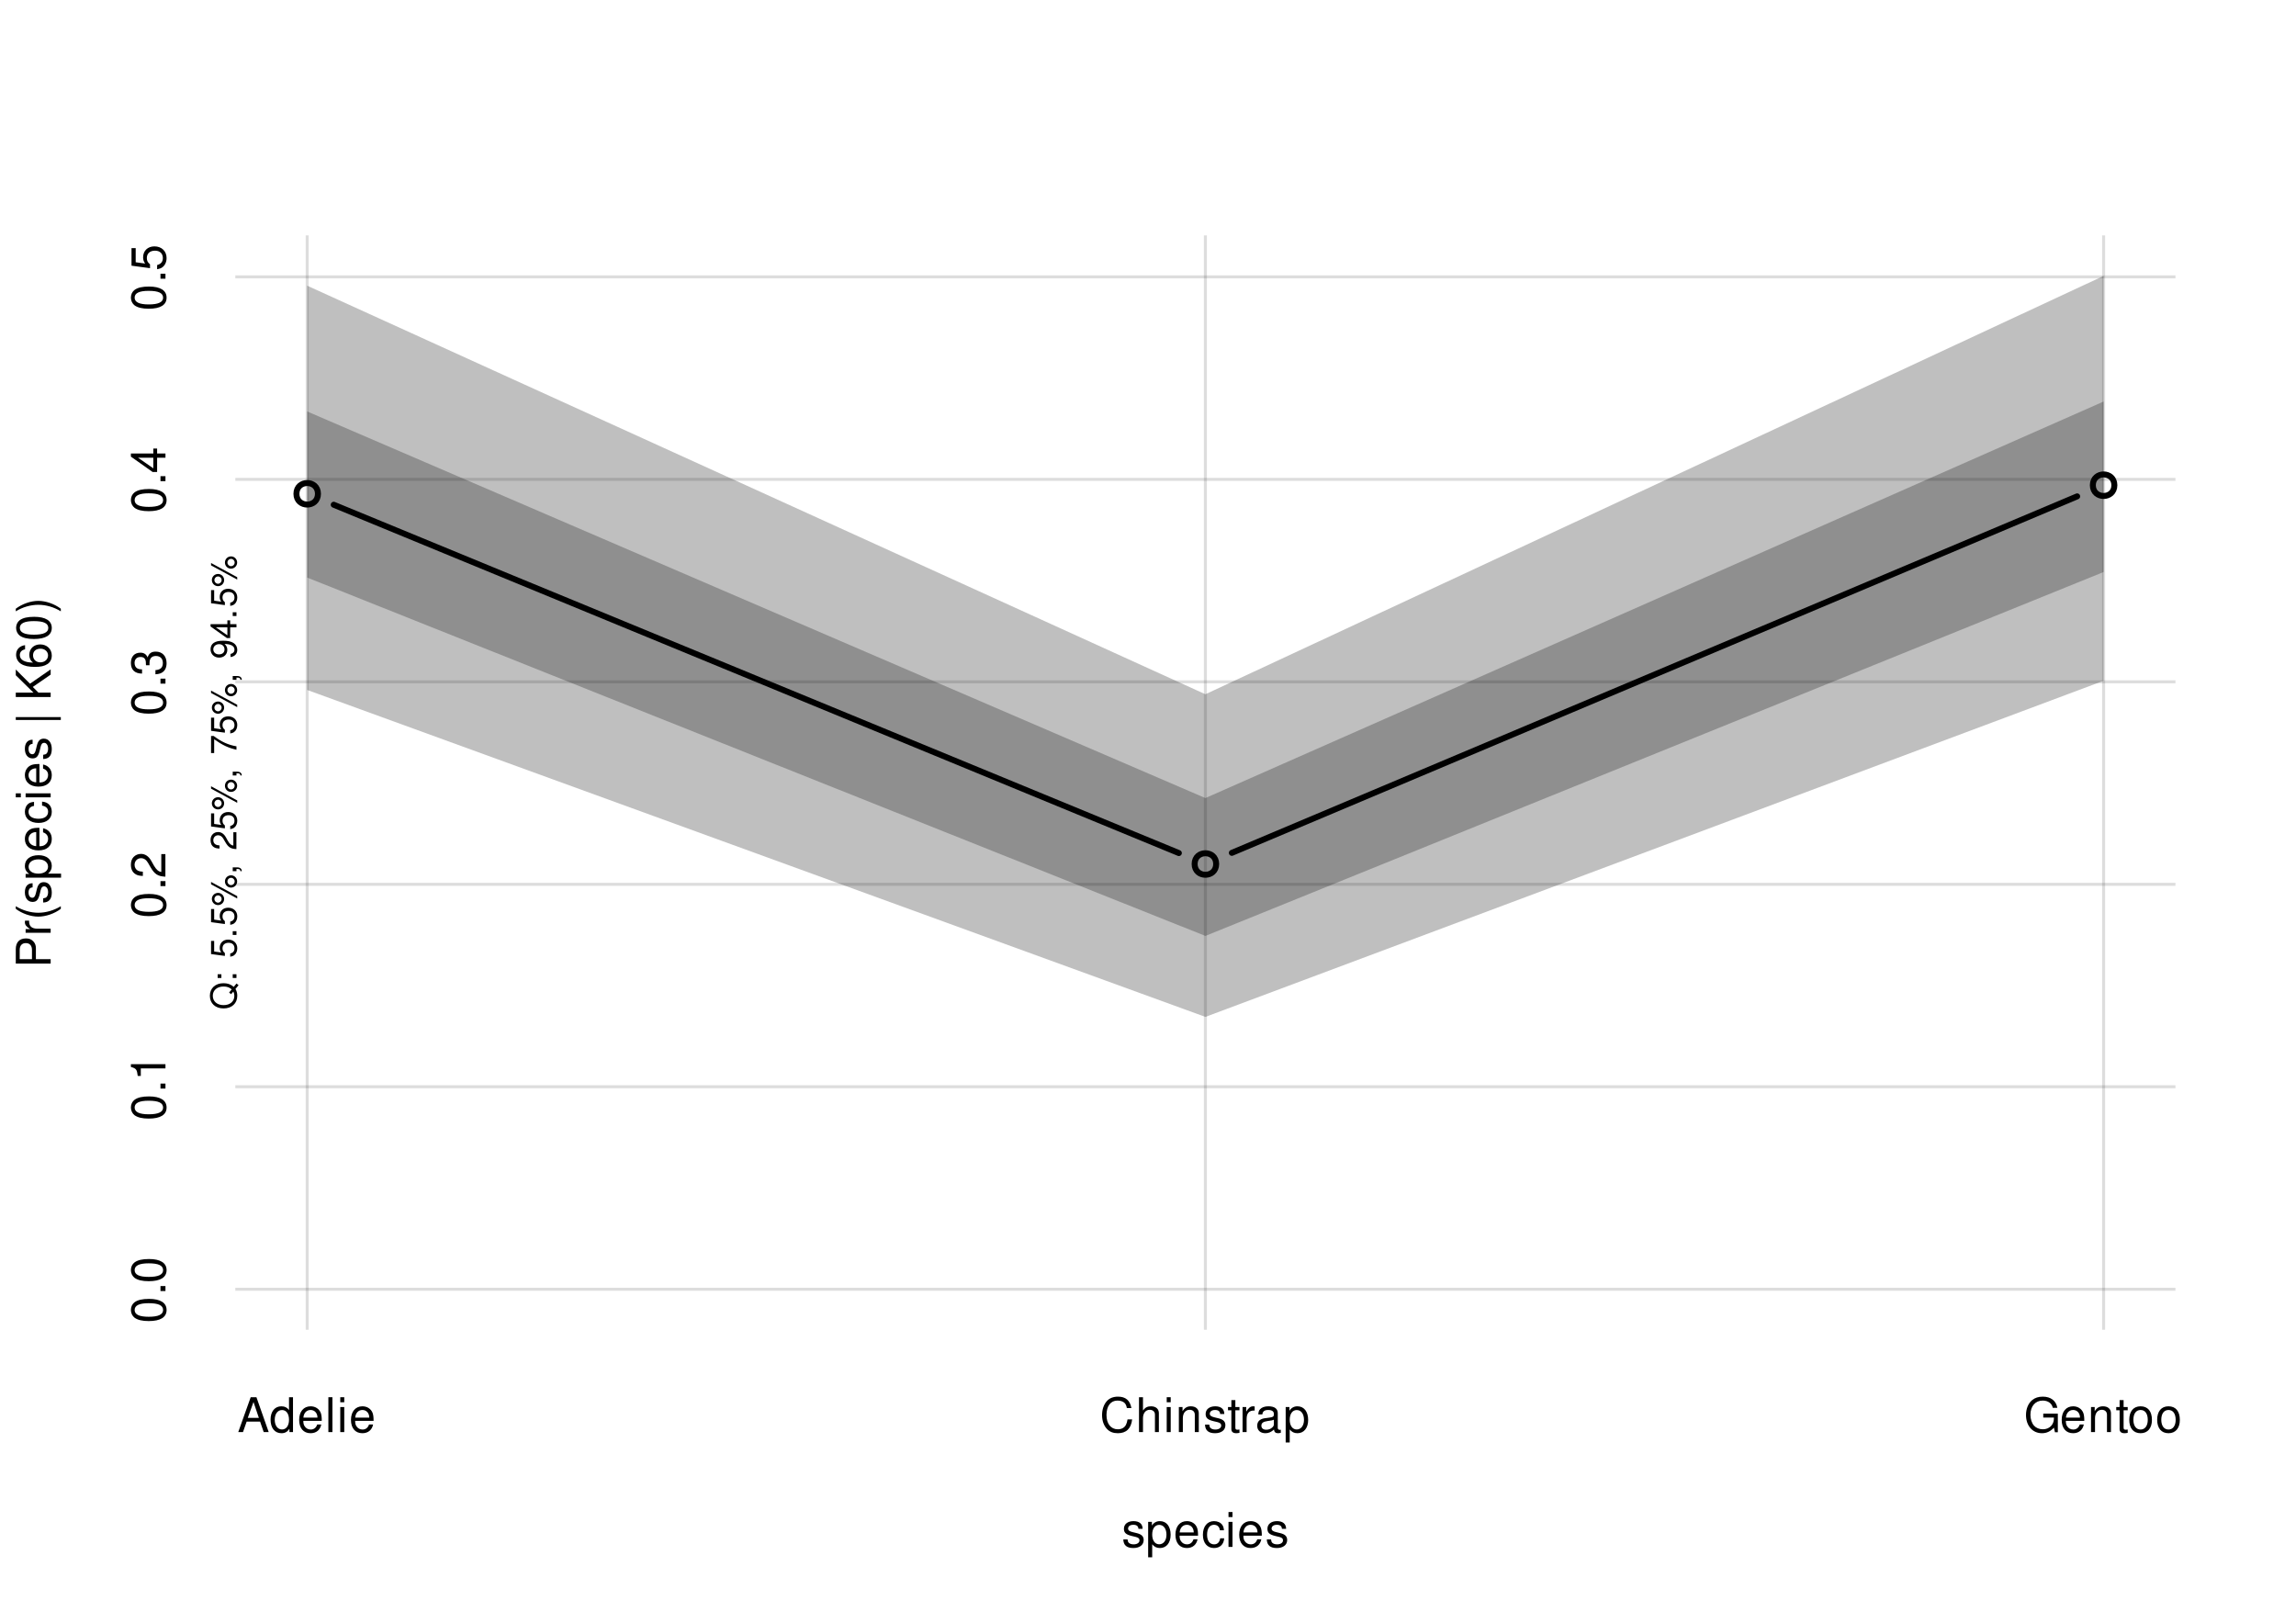
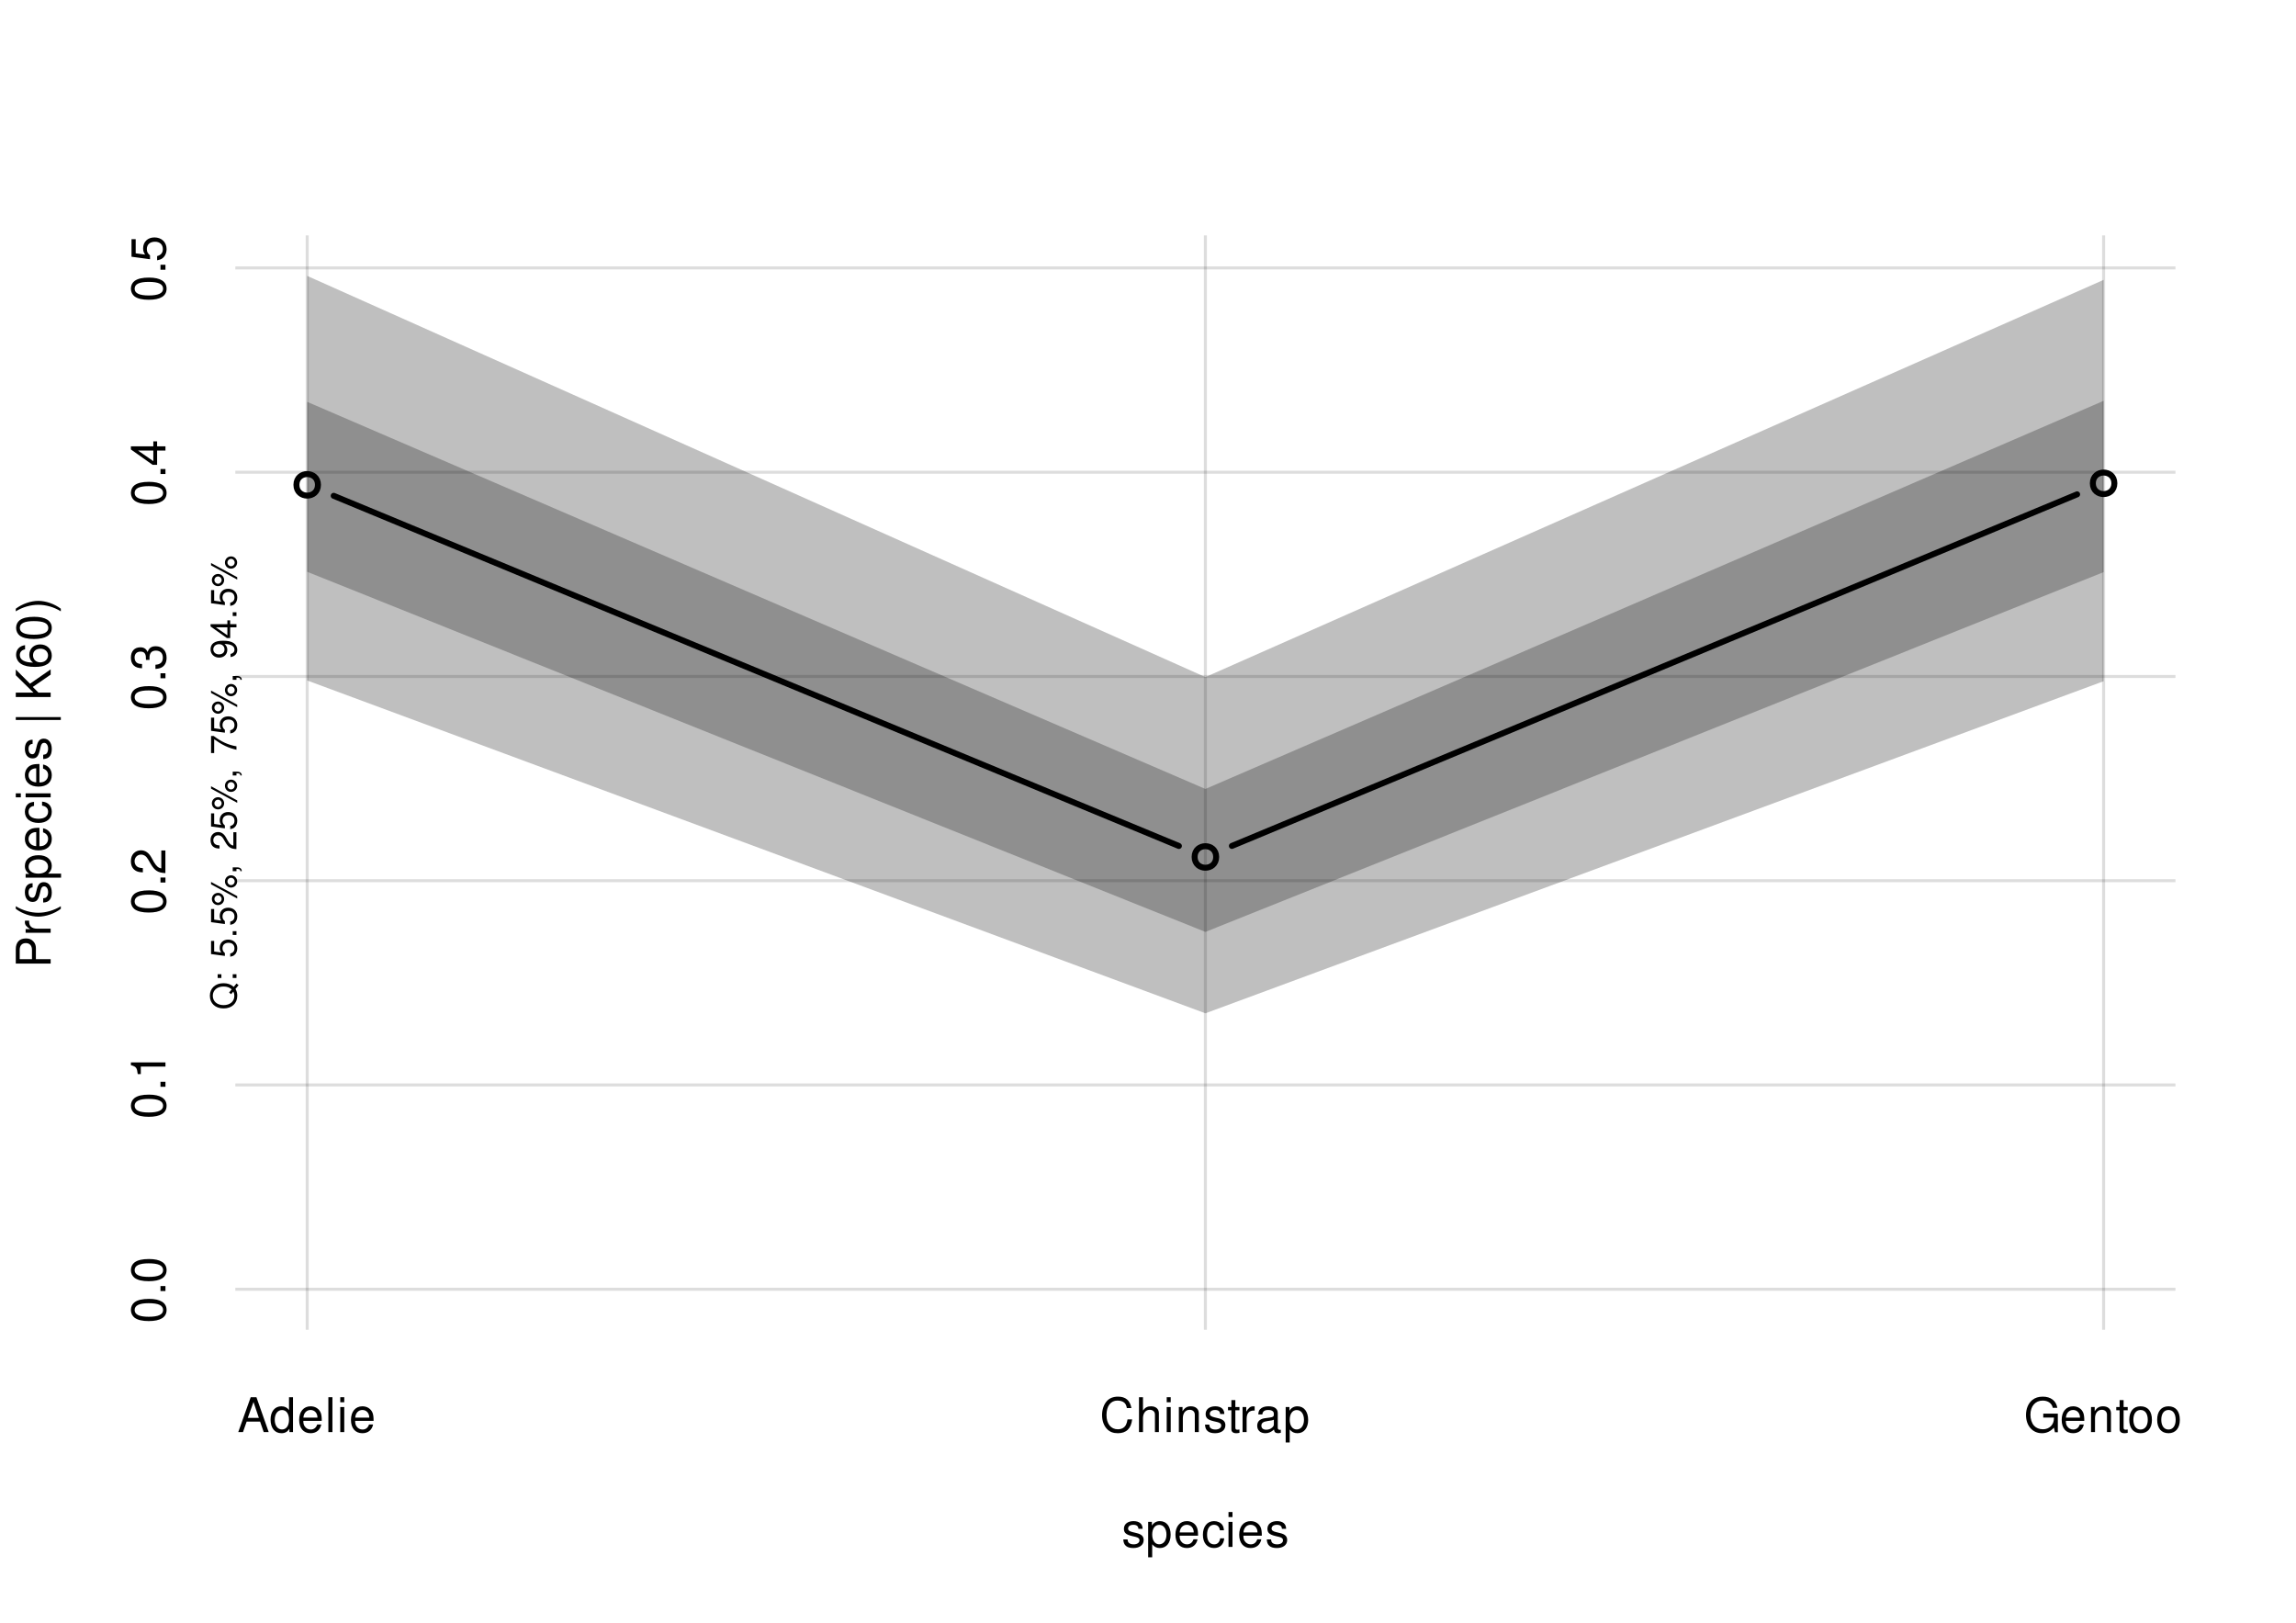
<svg xmlns="http://www.w3.org/2000/svg" xmlns:xlink="http://www.w3.org/1999/xlink" width="576pt" height="407pt" viewBox="0 0 576 407">
  <defs>
    <g>
      <g id="glyph-0-0">
        <path d="M 5.25 -4.531 C 5.25 -5.766 4.422 -6.469 2.969 -6.469 C 1.516 -6.469 0.562 -5.719 0.562 -4.547 C 0.562 -3.562 1.062 -3.094 2.562 -2.734 L 3.484 -2.516 C 4.188 -2.344 4.469 -2.094 4.469 -1.641 C 4.469 -1.047 3.875 -0.641 3 -0.641 C 2.453 -0.641 2 -0.797 1.75 -1.062 C 1.594 -1.25 1.531 -1.422 1.469 -1.875 L 0.406 -1.875 C 0.453 -0.422 1.266 0.281 2.922 0.281 C 4.5 0.281 5.516 -0.5 5.516 -1.719 C 5.516 -2.656 4.984 -3.172 3.734 -3.469 L 2.766 -3.703 C 1.953 -3.891 1.609 -4.156 1.609 -4.594 C 1.609 -5.188 2.125 -5.547 2.938 -5.547 C 3.75 -5.547 4.172 -5.203 4.203 -4.531 Z M 5.25 -4.531 " />
      </g>
      <g id="glyph-0-1">
        <path d="M 0.641 2.609 L 1.656 2.609 L 1.656 -0.656 C 2.188 -0.016 2.766 0.281 3.594 0.281 C 5.219 0.281 6.281 -1.031 6.281 -3.031 C 6.281 -5.141 5.25 -6.469 3.578 -6.469 C 2.719 -6.469 2.047 -6.078 1.578 -5.344 L 1.578 -6.281 L 0.641 -6.281 Z M 3.406 -5.531 C 4.516 -5.531 5.234 -4.562 5.234 -3.062 C 5.234 -1.625 4.5 -0.656 3.406 -0.656 C 2.344 -0.656 1.656 -1.625 1.656 -3.094 C 1.656 -4.578 2.344 -5.531 3.406 -5.531 Z M 3.406 -5.531 " />
      </g>
      <g id="glyph-0-2">
        <path d="M 6.156 -2.812 C 6.156 -3.766 6.078 -4.344 5.906 -4.812 C 5.5 -5.844 4.531 -6.469 3.359 -6.469 C 1.609 -6.469 0.484 -5.141 0.484 -3.062 C 0.484 -0.984 1.562 0.281 3.344 0.281 C 4.781 0.281 5.766 -0.547 6.031 -1.906 L 5.016 -1.906 C 4.734 -1.078 4.172 -0.641 3.375 -0.641 C 2.734 -0.641 2.203 -0.938 1.859 -1.469 C 1.625 -1.828 1.531 -2.188 1.531 -2.812 Z M 1.547 -3.625 C 1.625 -4.781 2.344 -5.547 3.344 -5.547 C 4.375 -5.547 5.078 -4.75 5.078 -3.625 Z M 1.547 -3.625 " />
      </g>
      <g id="glyph-0-3">
        <path d="M 5.656 -4.172 C 5.609 -4.781 5.469 -5.188 5.234 -5.531 C 4.797 -6.125 4.047 -6.469 3.172 -6.469 C 1.469 -6.469 0.375 -5.125 0.375 -3.031 C 0.375 -1.016 1.453 0.281 3.156 0.281 C 4.656 0.281 5.609 -0.625 5.719 -2.156 L 4.719 -2.156 C 4.547 -1.156 4.031 -0.641 3.188 -0.641 C 2.078 -0.641 1.422 -1.547 1.422 -3.031 C 1.422 -4.609 2.062 -5.547 3.156 -5.547 C 4 -5.547 4.531 -5.047 4.641 -4.172 Z M 5.656 -4.172 " />
      </g>
      <g id="glyph-0-4">
        <path d="M 1.797 -6.281 L 0.797 -6.281 L 0.797 0 L 1.797 0 Z M 1.797 -8.75 L 0.797 -8.75 L 0.797 -7.484 L 1.797 -7.484 Z M 1.797 -8.75 " />
      </g>
      <g id="glyph-0-5">
        <path d="M 5.688 -2.625 L 6.594 0 L 7.844 0 L 4.766 -8.75 L 3.328 -8.75 L 0.203 0 L 1.391 0 L 2.312 -2.625 Z M 5.375 -3.562 L 2.594 -3.562 L 4.031 -7.547 Z M 5.375 -3.562 " />
      </g>
      <g id="glyph-0-6">
        <path d="M 5.938 -8.75 L 4.938 -8.75 L 4.938 -5.5 C 4.531 -6.125 3.859 -6.469 3.016 -6.469 C 1.375 -6.469 0.312 -5.156 0.312 -3.156 C 0.312 -1.031 1.344 0.281 3.047 0.281 C 3.906 0.281 4.516 -0.047 5.047 -0.828 L 5.047 0 L 5.938 0 Z M 3.188 -5.531 C 4.266 -5.531 4.938 -4.578 4.938 -3.078 C 4.938 -1.625 4.25 -0.656 3.188 -0.656 C 2.094 -0.656 1.359 -1.625 1.359 -3.094 C 1.359 -4.562 2.094 -5.531 3.188 -5.531 Z M 3.188 -5.531 " />
      </g>
      <g id="glyph-0-7">
        <path d="M 1.828 -8.75 L 0.812 -8.75 L 0.812 0 L 1.828 0 Z M 1.828 -8.75 " />
      </g>
      <g id="glyph-0-8">
        <path d="M 7.938 -6.031 C 7.594 -7.953 6.484 -8.891 4.578 -8.891 C 3.391 -8.891 2.453 -8.516 1.797 -7.797 C 1.016 -6.938 0.578 -5.688 0.578 -4.266 C 0.578 -2.828 1.016 -1.594 1.844 -0.75 C 2.516 -0.047 3.391 0.281 4.531 0.281 C 6.656 0.281 7.859 -0.875 8.125 -3.188 L 6.969 -3.188 C 6.875 -2.594 6.75 -2.188 6.578 -1.844 C 6.219 -1.109 5.469 -0.703 4.531 -0.703 C 2.797 -0.703 1.688 -2.094 1.688 -4.281 C 1.688 -6.531 2.734 -7.906 4.438 -7.906 C 5.141 -7.906 5.812 -7.703 6.172 -7.359 C 6.484 -7.062 6.672 -6.703 6.797 -6.031 Z M 7.938 -6.031 " />
      </g>
      <g id="glyph-0-9">
        <path d="M 0.844 -8.75 L 0.844 0 L 1.844 0 L 1.844 -3.469 C 1.844 -4.75 2.516 -5.594 3.547 -5.594 C 3.875 -5.594 4.188 -5.5 4.422 -5.312 C 4.719 -5.094 4.844 -4.797 4.844 -4.359 L 4.844 0 L 5.828 0 L 5.828 -4.75 C 5.828 -5.812 5.078 -6.469 3.859 -6.469 C 2.969 -6.469 2.422 -6.188 1.844 -5.422 L 1.844 -8.75 Z M 0.844 -8.75 " />
      </g>
      <g id="glyph-0-10">
        <path d="M 0.844 -6.281 L 0.844 0 L 1.844 0 L 1.844 -3.469 C 1.844 -4.75 2.516 -5.594 3.547 -5.594 C 4.344 -5.594 4.844 -5.109 4.844 -4.359 L 4.844 0 L 5.844 0 L 5.844 -4.75 C 5.844 -5.797 5.062 -6.469 3.859 -6.469 C 2.922 -6.469 2.312 -6.109 1.766 -5.234 L 1.766 -6.281 Z M 0.844 -6.281 " />
      </g>
      <g id="glyph-0-11">
        <path d="M 3.047 -6.281 L 2.016 -6.281 L 2.016 -8.016 L 1.016 -8.016 L 1.016 -6.281 L 0.172 -6.281 L 0.172 -5.469 L 1.016 -5.469 L 1.016 -0.719 C 1.016 -0.078 1.453 0.281 2.234 0.281 C 2.5 0.281 2.719 0.25 3.047 0.188 L 3.047 -0.641 C 2.906 -0.609 2.766 -0.594 2.562 -0.594 C 2.141 -0.594 2.016 -0.719 2.016 -1.156 L 2.016 -5.469 L 3.047 -5.469 Z M 3.047 -6.281 " />
      </g>
      <g id="glyph-0-12">
        <path d="M 0.828 -6.281 L 0.828 0 L 1.844 0 L 1.844 -3.266 C 1.844 -4.781 2.469 -5.453 3.859 -5.406 L 3.859 -6.438 C 3.688 -6.453 3.594 -6.469 3.469 -6.469 C 2.812 -6.469 2.328 -6.078 1.75 -5.141 L 1.75 -6.281 Z M 0.828 -6.281 " />
      </g>
      <g id="glyph-0-13">
        <path d="M 6.422 -0.594 C 6.312 -0.562 6.266 -0.562 6.203 -0.562 C 5.859 -0.562 5.656 -0.75 5.656 -1.062 L 5.656 -4.75 C 5.656 -5.875 4.844 -6.469 3.297 -6.469 C 2.375 -6.469 1.641 -6.203 1.219 -5.734 C 0.922 -5.406 0.797 -5.047 0.781 -4.422 L 1.781 -4.422 C 1.875 -5.203 2.328 -5.547 3.266 -5.547 C 4.172 -5.547 4.672 -5.203 4.672 -4.609 L 4.672 -4.344 C 4.656 -3.906 4.438 -3.75 3.625 -3.641 C 2.203 -3.469 1.984 -3.422 1.609 -3.266 C 0.875 -2.953 0.5 -2.406 0.5 -1.578 C 0.5 -0.438 1.297 0.281 2.562 0.281 C 3.359 0.281 4 0 4.703 -0.641 C 4.781 0 5.094 0.281 5.734 0.281 C 5.953 0.281 6.078 0.25 6.422 0.172 Z M 4.672 -1.984 C 4.672 -1.641 4.578 -1.438 4.266 -1.156 C 3.859 -0.797 3.375 -0.594 2.781 -0.594 C 2 -0.594 1.547 -0.969 1.547 -1.609 C 1.547 -2.266 1.984 -2.609 3.062 -2.766 C 4.125 -2.906 4.328 -2.953 4.672 -3.109 Z M 4.672 -1.984 " />
      </g>
      <g id="glyph-0-14">
        <path d="M 8.516 -4.625 L 4.859 -4.625 L 4.859 -3.641 L 7.531 -3.641 L 7.531 -3.391 C 7.531 -1.844 6.375 -0.703 4.781 -0.703 C 3.891 -0.703 3.078 -1.031 2.562 -1.594 C 1.984 -2.219 1.641 -3.266 1.641 -4.344 C 1.641 -6.484 2.875 -7.906 4.719 -7.906 C 6.047 -7.906 7.016 -7.219 7.25 -6.094 L 8.391 -6.094 C 8.078 -7.875 6.734 -8.891 4.734 -8.891 C 3.656 -8.891 2.797 -8.609 2.109 -8.047 C 1.094 -7.219 0.531 -5.859 0.531 -4.281 C 0.531 -1.594 2.172 0.281 4.531 0.281 C 5.719 0.281 6.656 -0.172 7.531 -1.109 L 7.797 0.047 L 8.516 0.047 Z M 8.516 -4.625 " />
      </g>
      <g id="glyph-0-15">
        <path d="M 3.266 -6.469 C 1.484 -6.469 0.438 -5.203 0.438 -3.094 C 0.438 -0.969 1.484 0.281 3.281 0.281 C 5.047 0.281 6.125 -0.984 6.125 -3.047 C 6.125 -5.234 5.094 -6.469 3.266 -6.469 Z M 3.281 -5.547 C 4.406 -5.547 5.078 -4.625 5.078 -3.062 C 5.078 -1.578 4.375 -0.641 3.281 -0.641 C 2.156 -0.641 1.469 -1.578 1.469 -3.094 C 1.469 -4.625 2.156 -5.547 3.281 -5.547 Z M 3.281 -5.547 " />
      </g>
      <g id="glyph-1-0">
        <path d="M -3.703 -2.203 L -3.703 -4.953 C -3.703 -5.641 -3.906 -6.188 -4.328 -6.641 C -4.812 -7.172 -5.375 -7.406 -6.188 -7.406 C -7.828 -7.406 -8.75 -6.438 -8.75 -4.703 L -8.75 -1.094 L 0 -1.094 L 0 -2.203 Z M -4.688 -2.203 L -7.766 -2.203 L -7.766 -4.531 C -7.766 -5.609 -7.188 -6.234 -6.234 -6.234 C -5.266 -6.234 -4.688 -5.609 -4.688 -4.531 Z M -4.688 -2.203 " />
      </g>
      <g id="glyph-1-1">
        <path d="M -6.281 -0.828 L 0 -0.828 L 0 -1.844 L -3.266 -1.844 C -4.781 -1.844 -5.453 -2.469 -5.406 -3.859 L -6.438 -3.859 C -6.453 -3.688 -6.469 -3.594 -6.469 -3.469 C -6.469 -2.812 -6.078 -2.328 -5.141 -1.75 L -6.281 -1.75 Z M -6.281 -0.828 " />
      </g>
      <g id="glyph-1-2">
        <path d="M -8.75 -2.828 C -7.172 -1.625 -4.984 -0.875 -3.109 -0.875 C -1.219 -0.875 0.969 -1.625 2.547 -2.828 L 2.547 -3.484 C 0.828 -2.438 -1.188 -1.844 -3.109 -1.844 C -5.016 -1.844 -7.047 -2.438 -8.75 -3.484 Z M -8.75 -2.828 " />
      </g>
      <g id="glyph-1-3">
        <path d="M -4.531 -5.25 C -5.766 -5.25 -6.469 -4.422 -6.469 -2.969 C -6.469 -1.516 -5.719 -0.562 -4.547 -0.562 C -3.562 -0.562 -3.094 -1.062 -2.734 -2.562 L -2.516 -3.484 C -2.344 -4.188 -2.094 -4.469 -1.641 -4.469 C -1.047 -4.469 -0.641 -3.875 -0.641 -3 C -0.641 -2.453 -0.797 -2 -1.062 -1.75 C -1.25 -1.594 -1.422 -1.531 -1.875 -1.469 L -1.875 -0.406 C -0.422 -0.453 0.281 -1.266 0.281 -2.922 C 0.281 -4.5 -0.5 -5.516 -1.719 -5.516 C -2.656 -5.516 -3.172 -4.984 -3.469 -3.734 L -3.703 -2.766 C -3.891 -1.953 -4.156 -1.609 -4.594 -1.609 C -5.188 -1.609 -5.547 -2.125 -5.547 -2.938 C -5.547 -3.75 -5.203 -4.172 -4.531 -4.203 Z M -4.531 -5.25 " />
      </g>
      <g id="glyph-1-4">
        <path d="M 2.609 -0.641 L 2.609 -1.656 L -0.656 -1.656 C -0.016 -2.188 0.281 -2.766 0.281 -3.594 C 0.281 -5.219 -1.031 -6.281 -3.031 -6.281 C -5.141 -6.281 -6.469 -5.25 -6.469 -3.578 C -6.469 -2.719 -6.078 -2.047 -5.344 -1.578 L -6.281 -1.578 L -6.281 -0.641 Z M -5.531 -3.406 C -5.531 -4.516 -4.562 -5.234 -3.062 -5.234 C -1.625 -5.234 -0.656 -4.5 -0.656 -3.406 C -0.656 -2.344 -1.625 -1.656 -3.094 -1.656 C -4.578 -1.656 -5.531 -2.344 -5.531 -3.406 Z M -5.531 -3.406 " />
      </g>
      <g id="glyph-1-5">
        <path d="M -2.812 -6.156 C -3.766 -6.156 -4.344 -6.078 -4.812 -5.906 C -5.844 -5.5 -6.469 -4.531 -6.469 -3.359 C -6.469 -1.609 -5.141 -0.484 -3.062 -0.484 C -0.984 -0.484 0.281 -1.562 0.281 -3.344 C 0.281 -4.781 -0.547 -5.766 -1.906 -6.031 L -1.906 -5.016 C -1.078 -4.734 -0.641 -4.172 -0.641 -3.375 C -0.641 -2.734 -0.938 -2.203 -1.469 -1.859 C -1.828 -1.625 -2.188 -1.531 -2.812 -1.531 Z M -3.625 -1.547 C -4.781 -1.625 -5.547 -2.344 -5.547 -3.344 C -5.547 -4.375 -4.75 -5.078 -3.625 -5.078 Z M -3.625 -1.547 " />
      </g>
      <g id="glyph-1-6">
        <path d="M -4.172 -5.656 C -4.781 -5.609 -5.188 -5.469 -5.531 -5.234 C -6.125 -4.797 -6.469 -4.047 -6.469 -3.172 C -6.469 -1.469 -5.125 -0.375 -3.031 -0.375 C -1.016 -0.375 0.281 -1.453 0.281 -3.156 C 0.281 -4.656 -0.625 -5.609 -2.156 -5.719 L -2.156 -4.719 C -1.156 -4.547 -0.641 -4.031 -0.641 -3.188 C -0.641 -2.078 -1.547 -1.422 -3.031 -1.422 C -4.609 -1.422 -5.547 -2.062 -5.547 -3.156 C -5.547 -4 -5.047 -4.531 -4.172 -4.641 Z M -4.172 -5.656 " />
      </g>
      <g id="glyph-1-7">
        <path d="M -6.281 -1.797 L -6.281 -0.797 L 0 -0.797 L 0 -1.797 Z M -8.75 -1.797 L -8.75 -0.797 L -7.484 -0.797 L -7.484 -1.797 Z M -8.75 -1.797 " />
      </g>
      <g id="glyph-1-8">
</g>
      <g id="glyph-1-9">
        <path d="M -8.75 -1.203 L 2.547 -1.203 L 2.547 -1.922 L -8.75 -1.922 Z M -8.75 -1.203 " />
      </g>
      <g id="glyph-1-10">
        <path d="M -3.062 -2.062 L -4.484 -3.484 L 0 -6.578 L 0 -7.891 L -5.188 -4.297 L -8.75 -7.859 L -8.75 -6.422 L -4.312 -2.062 L -8.75 -2.062 L -8.75 -0.953 L 0 -0.953 L 0 -2.062 Z M -3.062 -2.062 " />
      </g>
      <g id="glyph-1-11">
        <path d="M -6.422 -5.969 C -7.844 -5.766 -8.672 -4.859 -8.672 -3.562 C -8.672 -2.625 -8.219 -1.781 -7.438 -1.281 C -6.594 -0.75 -5.531 -0.516 -3.953 -0.516 C -2.5 -0.516 -1.578 -0.719 -0.797 -1.234 C -0.094 -1.688 0.281 -2.438 0.281 -3.375 C 0.281 -4.984 -0.938 -6.156 -2.625 -6.156 C -4.219 -6.156 -5.359 -5.078 -5.359 -3.547 C -5.359 -2.719 -5.047 -2.047 -4.406 -1.594 C -6.547 -1.609 -7.734 -2.281 -7.734 -3.484 C -7.734 -4.234 -7.266 -4.75 -6.422 -4.922 Z M -4.422 -3.422 C -4.422 -4.438 -3.703 -5.078 -2.547 -5.078 C -1.453 -5.078 -0.656 -4.359 -0.656 -3.391 C -0.656 -2.406 -1.484 -1.656 -2.594 -1.656 C -3.672 -1.656 -4.422 -2.375 -4.422 -3.422 Z M -4.422 -3.422 " />
      </g>
      <g id="glyph-1-12">
        <path d="M -8.672 -3.297 C -8.672 -2.516 -8.312 -1.781 -7.734 -1.344 C -6.953 -0.797 -5.812 -0.516 -4.203 -0.516 C -1.266 -0.516 0.281 -1.469 0.281 -3.297 C 0.281 -5.094 -1.266 -6.078 -4.125 -6.078 C -5.812 -6.078 -6.938 -5.812 -7.734 -5.25 C -8.328 -4.812 -8.672 -4.109 -8.672 -3.297 Z M -7.734 -3.297 C -7.734 -4.438 -6.578 -5 -4.219 -5 C -1.75 -5 -0.594 -4.453 -0.594 -3.281 C -0.594 -2.156 -1.797 -1.594 -4.188 -1.594 C -6.578 -1.594 -7.734 -2.156 -7.734 -3.297 Z M -7.734 -3.297 " />
      </g>
      <g id="glyph-1-13">
        <path d="M 2.547 -1.109 C 0.969 -2.312 -1.219 -3.078 -3.094 -3.078 C -4.984 -3.078 -7.172 -2.312 -8.75 -1.109 L -8.75 -0.453 C -7.031 -1.516 -5.016 -2.094 -3.094 -2.094 C -1.188 -2.094 0.844 -1.516 2.547 -0.453 Z M 2.547 -1.109 " />
      </g>
      <g id="glyph-1-14">
        <path d="M -1.25 -2.297 L -1.25 -1.047 L 0 -1.047 L 0 -2.297 Z M -1.25 -2.297 " />
      </g>
      <g id="glyph-1-15">
        <path d="M -6.188 -3.109 L 0 -3.109 L 0 -4.156 L -8.672 -4.156 L -8.672 -3.469 C -7.344 -3.094 -7.156 -2.859 -6.953 -1.219 L -6.188 -1.219 Z M -6.188 -3.109 " />
      </g>
      <g id="glyph-1-16">
        <path d="M -1.047 -6.078 L -1.047 -1.594 C -1.766 -1.703 -2.219 -2.094 -2.859 -3.125 L -3.531 -4.328 C -4.188 -5.516 -5.078 -6.125 -6.141 -6.125 C -6.859 -6.125 -7.531 -5.844 -8 -5.344 C -8.453 -4.844 -8.672 -4.219 -8.672 -3.406 C -8.672 -2.328 -8.297 -1.531 -7.547 -1.062 C -7.094 -0.75 -6.547 -0.625 -5.672 -0.594 L -5.672 -1.656 C -6.266 -1.688 -6.609 -1.766 -6.906 -1.906 C -7.422 -2.188 -7.75 -2.734 -7.75 -3.375 C -7.75 -4.328 -7.062 -5.047 -6.125 -5.047 C -5.422 -5.047 -4.828 -4.656 -4.391 -3.906 L -3.75 -2.797 C -2.719 -1.016 -1.906 -0.5 -0.016 -0.406 L -0.016 -6.078 Z M -1.047 -6.078 " />
      </g>
      <g id="glyph-1-17">
        <path d="M -4 -2.656 L -4 -3.234 C -4 -4.375 -3.453 -4.984 -2.406 -4.984 C -1.312 -4.984 -0.656 -4.328 -0.656 -3.234 C -0.656 -2.078 -1.25 -1.516 -2.516 -1.438 L -2.516 -0.391 C -1.828 -0.438 -1.375 -0.547 -0.984 -0.75 C -0.141 -1.203 0.281 -2.031 0.281 -3.188 C 0.281 -4.938 -0.781 -6.078 -2.422 -6.078 C -3.531 -6.078 -4.125 -5.656 -4.484 -4.625 C -4.812 -5.422 -5.406 -5.812 -6.281 -5.812 C -7.781 -5.812 -8.672 -4.844 -8.672 -3.234 C -8.672 -1.516 -7.719 -0.594 -5.875 -0.562 L -5.875 -1.625 C -6.406 -1.625 -6.703 -1.688 -6.969 -1.812 C -7.469 -2.047 -7.75 -2.578 -7.75 -3.234 C -7.75 -4.172 -7.188 -4.734 -6.25 -4.734 C -5.641 -4.734 -5.266 -4.531 -5.062 -4.062 C -4.938 -3.766 -4.891 -3.391 -4.891 -2.656 Z M -4 -2.656 " />
      </g>
      <g id="glyph-1-18">
        <path d="M -2.094 -3.922 L 0 -3.922 L 0 -4.984 L -2.094 -4.984 L -2.094 -6.234 L -3.047 -6.234 L -3.047 -4.984 L -8.672 -4.984 L -8.672 -4.203 L -3.219 -0.344 L -2.094 -0.344 Z M -3.047 -3.922 L -3.047 -1.266 L -6.875 -3.922 Z M -3.047 -3.922 " />
      </g>
      <g id="glyph-1-19">
        <path d="M -8.516 -5.719 L -8.516 -1.312 L -3.875 -0.688 L -3.875 -1.656 C -4.469 -2.141 -4.672 -2.562 -4.672 -3.234 C -4.672 -4.375 -3.891 -5.078 -2.625 -5.078 C -1.406 -5.078 -0.656 -4.375 -0.656 -3.219 C -0.656 -2.297 -1.125 -1.734 -2.094 -1.469 L -2.094 -0.422 C -1.391 -0.562 -1.062 -0.688 -0.75 -0.938 C -0.094 -1.422 0.281 -2.281 0.281 -3.234 C 0.281 -4.953 -0.969 -6.156 -2.766 -6.156 C -4.453 -6.156 -5.609 -5.047 -5.609 -3.406 C -5.609 -2.812 -5.453 -2.328 -5.094 -1.844 L -7.469 -2.172 L -7.469 -5.719 Z M -8.516 -5.719 " />
      </g>
      <g id="glyph-2-0">
        <path d="M 0.016 -6.594 L -0.688 -5.75 C -1.375 -6.375 -2.203 -6.672 -3.25 -6.672 C -5.297 -6.672 -6.672 -5.406 -6.672 -3.516 C -6.672 -1.609 -5.297 -0.344 -3.234 -0.344 C -1.172 -0.344 0.203 -1.609 0.203 -3.516 C 0.203 -4.172 0.062 -4.703 -0.25 -5.234 L 0.531 -6.172 Z M -1.844 -4.328 L -1.344 -3.922 L -0.781 -4.578 C -0.594 -4.188 -0.531 -3.891 -0.531 -3.5 C -0.531 -2.109 -1.609 -1.172 -3.234 -1.172 C -4.844 -1.172 -5.938 -2.109 -5.938 -3.516 C -5.938 -4.906 -4.844 -5.844 -3.234 -5.844 C -2.391 -5.844 -1.734 -5.609 -1.188 -5.125 Z M -1.844 -4.328 " />
      </g>
      <g id="glyph-2-1">
        <path d="M -0.938 -1.922 L -0.938 -0.984 L 0 -0.984 L 0 -1.922 Z M -4.719 -1.922 L -4.719 -0.984 L -3.781 -0.984 L -3.781 -1.922 Z M -4.719 -1.922 " />
      </g>
      <g id="glyph-2-2">
</g>
      <g id="glyph-2-3">
        <path d="M -6.375 -4.281 L -6.375 -0.984 L -2.906 -0.516 L -2.906 -1.234 C -3.344 -1.609 -3.5 -1.922 -3.5 -2.422 C -3.5 -3.281 -2.922 -3.812 -1.969 -3.812 C -1.047 -3.812 -0.5 -3.281 -0.5 -2.406 C -0.5 -1.719 -0.844 -1.297 -1.562 -1.109 L -1.562 -0.312 C -1.047 -0.422 -0.797 -0.516 -0.562 -0.703 C -0.078 -1.062 0.203 -1.703 0.203 -2.438 C 0.203 -3.719 -0.734 -4.609 -2.078 -4.609 C -3.344 -4.609 -4.203 -3.781 -4.203 -2.562 C -4.203 -2.109 -4.094 -1.75 -3.812 -1.375 L -5.594 -1.625 L -5.594 -4.281 Z M -6.375 -4.281 " />
      </g>
      <g id="glyph-2-4">
        <path d="M -0.938 -1.719 L -0.938 -0.781 L 0 -0.781 L 0 -1.719 Z M -0.938 -1.719 " />
      </g>
      <g id="glyph-2-5">
        <path d="M -6.172 -1.797 C -6.172 -0.938 -5.469 -0.266 -4.625 -0.266 C -3.781 -0.266 -3.094 -0.938 -3.094 -1.797 C -3.094 -2.641 -3.781 -3.328 -4.609 -3.328 C -5.484 -3.328 -6.172 -2.656 -6.172 -1.797 Z M -5.531 -1.797 C -5.531 -2.297 -5.125 -2.703 -4.609 -2.703 C -4.125 -2.703 -3.719 -2.297 -3.719 -1.797 C -3.719 -1.297 -4.125 -0.875 -4.625 -0.875 C -5.125 -0.875 -5.531 -1.281 -5.531 -1.797 Z M -6.375 -5.484 L 0.188 -1.922 L 0.188 -2.516 L -6.375 -6.078 Z M -2.891 -6.188 C -2.891 -5.344 -2.219 -4.656 -1.375 -4.656 C -0.516 -4.656 0.172 -5.344 0.172 -6.203 C 0.172 -7.031 -0.516 -7.734 -1.344 -7.734 C -2.219 -7.734 -2.891 -7.062 -2.891 -6.188 Z M -2.266 -6.188 C -2.266 -6.703 -1.859 -7.109 -1.344 -7.109 C -0.859 -7.109 -0.453 -6.703 -0.453 -6.203 C -0.453 -5.688 -0.859 -5.281 -1.375 -5.281 C -1.859 -5.281 -2.266 -5.688 -2.266 -6.188 Z M -2.266 -6.188 " />
      </g>
      <g id="glyph-2-6">
        <path d="M -0.938 -0.781 L 0 -0.781 L 0 -1.328 L 0.156 -1.328 C 0.781 -1.328 0.969 -1.203 0.984 -0.781 L 1.328 -0.781 C 1.344 -1.375 0.906 -1.734 0.141 -1.734 L -0.938 -1.734 Z M -0.938 -0.781 " />
      </g>
      <g id="glyph-2-7">
        <path d="M -0.781 -4.547 L -0.781 -1.203 C -1.328 -1.281 -1.672 -1.562 -2.141 -2.344 L -2.641 -3.25 C -3.141 -4.141 -3.812 -4.594 -4.609 -4.594 C -5.141 -4.594 -5.656 -4.391 -6 -4 C -6.344 -3.625 -6.5 -3.156 -6.5 -2.562 C -6.5 -1.75 -6.219 -1.141 -5.656 -0.797 C -5.312 -0.562 -4.906 -0.469 -4.25 -0.453 L -4.25 -1.234 C -4.703 -1.266 -4.953 -1.328 -5.172 -1.438 C -5.578 -1.641 -5.812 -2.047 -5.812 -2.531 C -5.812 -3.25 -5.297 -3.781 -4.594 -3.781 C -4.062 -3.781 -3.625 -3.484 -3.297 -2.922 L -2.812 -2.094 C -2.047 -0.766 -1.438 -0.375 -0.016 -0.312 L -0.016 -4.547 Z M -0.781 -4.547 " />
      </g>
      <g id="glyph-2-8">
        <path d="M -6.375 -4.688 L -6.375 -0.406 L -5.594 -0.406 L -5.594 -3.859 C -3.422 -2.344 -2.094 -1.719 0 -1.234 L 0 -2.094 C -2.047 -2.438 -3.797 -3.234 -5.719 -4.688 Z M -6.375 -4.688 " />
      </g>
      <g id="glyph-2-9">
        <path d="M -1.484 -0.484 C -0.422 -0.625 0.203 -1.312 0.203 -2.281 C 0.203 -3 -0.141 -3.625 -0.719 -4 C -1.359 -4.406 -2.156 -4.578 -3.328 -4.578 C -4.422 -4.578 -5.125 -4.422 -5.703 -4.047 C -6.234 -3.688 -6.5 -3.125 -6.5 -2.438 C -6.5 -1.219 -5.594 -0.344 -4.344 -0.344 C -3.141 -0.344 -2.297 -1.156 -2.297 -2.297 C -2.297 -2.906 -2.516 -3.359 -3 -3.766 C -1.391 -3.75 -0.5 -3.25 -0.5 -2.344 C -0.5 -1.781 -0.859 -1.391 -1.484 -1.266 Z M -5.812 -2.422 C -5.812 -3.156 -5.188 -3.719 -4.359 -3.719 C -3.562 -3.719 -3 -3.172 -3 -2.391 C -3 -1.625 -3.531 -1.156 -4.406 -1.156 C -5.219 -1.156 -5.812 -1.688 -5.812 -2.422 Z M -5.812 -2.422 " />
      </g>
      <g id="glyph-2-10">
        <path d="M -1.578 -2.938 L 0 -2.938 L 0 -3.734 L -1.578 -3.734 L -1.578 -4.688 L -2.281 -4.688 L -2.281 -3.734 L -6.5 -3.734 L -6.5 -3.156 L -2.406 -0.25 L -1.578 -0.25 Z M -2.281 -2.938 L -2.281 -0.938 L -5.156 -2.938 Z M -2.281 -2.938 " />
      </g>
    </g>
    <clipPath id="clip-0">
      <path clip-rule="nonzero" d="M 59.039 323 L 545.758 323 L 545.758 324 L 59.039 324 Z M 59.039 323 " />
    </clipPath>
    <clipPath id="clip-1">
-       <path clip-rule="nonzero" d="M 59.039 272 L 545.758 272 L 545.758 273 L 59.039 273 Z M 59.039 272 " />
+       <path clip-rule="nonzero" d="M 59.039 271 L 545.758 271 L 545.758 273 L 59.039 273 Z M 59.039 271 " />
    </clipPath>
    <clipPath id="clip-2">
-       <path clip-rule="nonzero" d="M 59.039 221 L 545.758 221 L 545.758 223 L 59.039 223 Z M 59.039 221 " />
+       <path clip-rule="nonzero" d="M 59.039 220 L 545.758 220 L 545.758 222 L 59.039 222 Z M 59.039 220 " />
    </clipPath>
    <clipPath id="clip-3">
-       <path clip-rule="nonzero" d="M 59.039 170 L 545.758 170 L 545.758 172 L 59.039 172 Z M 59.039 170 " />
+       <path clip-rule="nonzero" d="M 59.039 169 L 545.758 169 L 545.758 171 L 59.039 171 Z M 59.039 169 " />
    </clipPath>
    <clipPath id="clip-4">
-       <path clip-rule="nonzero" d="M 59.039 119 L 545.758 119 L 545.758 121 L 59.039 121 Z M 59.039 119 " />
+       <path clip-rule="nonzero" d="M 59.039 118 L 545.758 118 L 545.758 119 L 59.039 119 Z M 59.039 118 " />
    </clipPath>
    <clipPath id="clip-5">
-       <path clip-rule="nonzero" d="M 59.039 69 L 545.758 69 L 545.758 70 L 59.039 70 Z M 59.039 69 " />
+       <path clip-rule="nonzero" d="M 59.039 66 L 545.758 66 L 545.758 68 L 59.039 68 Z M 59.039 66 " />
    </clipPath>
    <clipPath id="clip-6">
      <path clip-rule="nonzero" d="M 76 59.039 L 78 59.039 L 78 333.559 L 76 333.559 Z M 76 59.039 " />
    </clipPath>
    <clipPath id="clip-7">
      <path clip-rule="nonzero" d="M 302 59.039 L 303 59.039 L 303 333.559 L 302 333.559 Z M 302 59.039 " />
    </clipPath>
    <clipPath id="clip-8">
      <path clip-rule="nonzero" d="M 527 59.039 L 529 59.039 L 529 333.559 L 527 333.559 Z M 527 59.039 " />
    </clipPath>
  </defs>
  <rect x="-57.6" y="-40.7" width="691.2" height="488.4" fill="rgb(100%, 100%, 100%)" fill-opacity="1" />
  <g fill="rgb(0%, 0%, 0%)" fill-opacity="1">
    <use xlink:href="#glyph-0-0" x="281.398" y="388.029" />
    <use xlink:href="#glyph-0-1" x="287.398" y="388.029" />
    <use xlink:href="#glyph-0-2" x="294.398" y="388.029" />
    <use xlink:href="#glyph-0-3" x="301.398" y="388.029" />
    <use xlink:href="#glyph-0-4" x="307.398" y="388.029" />
    <use xlink:href="#glyph-0-2" x="310.398" y="388.029" />
    <use xlink:href="#glyph-0-0" x="317.398" y="388.029" />
  </g>
  <g fill="rgb(0%, 0%, 0%)" fill-opacity="1">
    <use xlink:href="#glyph-1-0" x="12.709" y="242.801" />
    <use xlink:href="#glyph-1-1" x="12.709" y="234.801" />
    <use xlink:href="#glyph-1-2" x="12.709" y="230.801" />
    <use xlink:href="#glyph-1-3" x="12.709" y="226.801" />
    <use xlink:href="#glyph-1-4" x="12.709" y="220.801" />
    <use xlink:href="#glyph-1-5" x="12.709" y="213.801" />
    <use xlink:href="#glyph-1-6" x="12.709" y="206.801" />
    <use xlink:href="#glyph-1-7" x="12.709" y="200.801" />
    <use xlink:href="#glyph-1-5" x="12.709" y="197.801" />
    <use xlink:href="#glyph-1-3" x="12.709" y="190.801" />
    <use xlink:href="#glyph-1-8" x="12.709" y="184.801" />
    <use xlink:href="#glyph-1-9" x="12.709" y="181.801" />
    <use xlink:href="#glyph-1-8" x="12.709" y="178.801" />
    <use xlink:href="#glyph-1-10" x="12.709" y="175.801" />
    <use xlink:href="#glyph-1-11" x="12.709" y="167.801" />
    <use xlink:href="#glyph-1-12" x="12.709" y="160.801" />
    <use xlink:href="#glyph-1-13" x="12.709" y="153.801" />
  </g>
-   <path fill-rule="nonzero" fill="rgb(0%, 0%, 0%)" fill-opacity="0.251" d="M 77.066 173.07 L 302.398 255.082 L 527.734 170.766 L 527.734 69.207 L 302.398 174.148 L 77.066 71.664 Z M 77.066 173.07 " />
-   <path fill-rule="nonzero" fill="rgb(0%, 0%, 0%)" fill-opacity="0.251" d="M 77.066 144.879 L 302.398 234.77 L 527.734 143.488 L 527.734 100.719 L 302.398 200.188 L 77.066 103.211 Z M 77.066 144.879 " />
-   <path fill="none" stroke-width="1.5" stroke-linecap="round" stroke-linejoin="round" stroke="rgb(0%, 0%, 0%)" stroke-opacity="1" stroke-miterlimit="10" d="M 83.723 126.609 L 295.742 213.984 " />
-   <path fill="none" stroke-width="1.5" stroke-linecap="round" stroke-linejoin="round" stroke="rgb(0%, 0%, 0%)" stroke-opacity="1" stroke-miterlimit="10" d="M 309.035 213.93 L 521.098 124.508 " />
-   <path fill="none" stroke-width="1.5" stroke-linecap="round" stroke-linejoin="round" stroke="rgb(0%, 0%, 0%)" stroke-opacity="1" stroke-miterlimit="10" d="M 79.766 123.867 C 79.766 127.465 74.367 127.465 74.367 123.867 C 74.367 120.266 79.766 120.266 79.766 123.867 " />
-   <path fill="none" stroke-width="1.5" stroke-linecap="round" stroke-linejoin="round" stroke="rgb(0%, 0%, 0%)" stroke-opacity="1" stroke-miterlimit="10" d="M 305.102 216.727 C 305.102 220.328 299.699 220.328 299.699 216.727 C 299.699 213.129 305.102 213.129 305.102 216.727 " />
-   <path fill="none" stroke-width="1.5" stroke-linecap="round" stroke-linejoin="round" stroke="rgb(0%, 0%, 0%)" stroke-opacity="1" stroke-miterlimit="10" d="M 530.434 121.711 C 530.434 125.309 525.035 125.309 525.035 121.711 C 525.035 118.109 530.434 118.109 530.434 121.711 " />
+   <path fill-rule="nonzero" fill="rgb(0%, 0%, 0%)" fill-opacity="0.251" d="M 77.066 170.695 L 302.398 254.18 L 527.734 170.879 L 527.734 70.203 L 302.398 169.84 L 77.066 69.207 Z M 77.066 170.695 " />
+   <path fill-rule="nonzero" fill="rgb(0%, 0%, 0%)" fill-opacity="0.251" d="M 77.066 143.43 L 302.398 233.766 L 527.734 143.512 L 527.734 100.547 L 302.398 197.902 L 77.066 100.801 Z M 77.066 143.43 " />
+   <path fill="none" stroke-width="1.5" stroke-linecap="round" stroke-linejoin="round" stroke="rgb(0%, 0%, 0%)" stroke-opacity="1" stroke-miterlimit="10" d="M 83.719 124.371 L 295.75 212.207 " />
+   <path fill="none" stroke-width="1.5" stroke-linecap="round" stroke-linejoin="round" stroke="rgb(0%, 0%, 0%)" stroke-opacity="1" stroke-miterlimit="10" d="M 309.047 212.195 L 521.086 124 " />
+   <path fill="none" stroke-width="1.5" stroke-linecap="round" stroke-linejoin="round" stroke="rgb(0%, 0%, 0%)" stroke-opacity="1" stroke-miterlimit="10" d="M 79.766 121.617 C 79.766 125.219 74.367 125.219 74.367 121.617 C 74.367 118.016 79.766 118.016 79.766 121.617 " />
+   <path fill="none" stroke-width="1.5" stroke-linecap="round" stroke-linejoin="round" stroke="rgb(0%, 0%, 0%)" stroke-opacity="1" stroke-miterlimit="10" d="M 305.102 214.961 C 305.102 218.562 299.699 218.562 299.699 214.961 C 299.699 211.359 305.102 211.359 305.102 214.961 " />
+   <path fill="none" stroke-width="1.5" stroke-linecap="round" stroke-linejoin="round" stroke="rgb(0%, 0%, 0%)" stroke-opacity="1" stroke-miterlimit="10" d="M 530.434 121.234 C 530.434 124.836 525.035 124.836 525.035 121.234 C 525.035 117.637 530.434 117.637 530.434 121.234 " />
  <g fill="rgb(0%, 0%, 0%)" fill-opacity="1">
    <use xlink:href="#glyph-0-5" x="59.566" y="359.229" />
    <use xlink:href="#glyph-0-6" x="67.566" y="359.229" />
    <use xlink:href="#glyph-0-2" x="74.566" y="359.229" />
    <use xlink:href="#glyph-0-7" x="81.566" y="359.229" />
    <use xlink:href="#glyph-0-4" x="84.566" y="359.229" />
    <use xlink:href="#glyph-0-2" x="87.566" y="359.229" />
  </g>
  <g fill="rgb(0%, 0%, 0%)" fill-opacity="1">
    <use xlink:href="#glyph-0-8" x="275.898" y="359.229" />
    <use xlink:href="#glyph-0-9" x="284.898" y="359.229" />
    <use xlink:href="#glyph-0-4" x="291.898" y="359.229" />
    <use xlink:href="#glyph-0-10" x="294.898" y="359.229" />
    <use xlink:href="#glyph-0-0" x="301.898" y="359.229" />
    <use xlink:href="#glyph-0-11" x="307.898" y="359.229" />
    <use xlink:href="#glyph-0-12" x="310.898" y="359.229" />
    <use xlink:href="#glyph-0-13" x="314.898" y="359.229" />
    <use xlink:href="#glyph-0-1" x="321.898" y="359.229" />
  </g>
  <g fill="rgb(0%, 0%, 0%)" fill-opacity="1">
    <use xlink:href="#glyph-0-14" x="507.734" y="359.229" />
    <use xlink:href="#glyph-0-2" x="516.734" y="359.229" />
    <use xlink:href="#glyph-0-10" x="523.734" y="359.229" />
    <use xlink:href="#glyph-0-11" x="530.734" y="359.229" />
    <use xlink:href="#glyph-0-15" x="533.734" y="359.229" />
    <use xlink:href="#glyph-0-15" x="540.734" y="359.229" />
  </g>
  <g fill="rgb(0%, 0%, 0%)" fill-opacity="1">
    <use xlink:href="#glyph-1-12" x="41.51" y="331.895" />
    <use xlink:href="#glyph-1-14" x="41.51" y="324.895" />
    <use xlink:href="#glyph-1-12" x="41.51" y="321.895" />
  </g>
  <g fill="rgb(0%, 0%, 0%)" fill-opacity="1">
-     <use xlink:href="#glyph-1-12" x="41.51" y="281.105" />
-     <use xlink:href="#glyph-1-14" x="41.51" y="274.105" />
-     <use xlink:href="#glyph-1-15" x="41.51" y="271.105" />
-   </g>
-   <g fill="rgb(0%, 0%, 0%)" fill-opacity="1">
-     <use xlink:href="#glyph-1-12" x="41.51" y="230.316" />
-     <use xlink:href="#glyph-1-14" x="41.51" y="223.316" />
-     <use xlink:href="#glyph-1-16" x="41.51" y="220.316" />
-   </g>
-   <g fill="rgb(0%, 0%, 0%)" fill-opacity="1">
-     <use xlink:href="#glyph-1-12" x="41.51" y="179.531" />
-     <use xlink:href="#glyph-1-14" x="41.51" y="172.531" />
-     <use xlink:href="#glyph-1-17" x="41.51" y="169.531" />
-   </g>
-   <g fill="rgb(0%, 0%, 0%)" fill-opacity="1">
-     <use xlink:href="#glyph-1-12" x="41.51" y="128.742" />
-     <use xlink:href="#glyph-1-14" x="41.51" y="121.742" />
-     <use xlink:href="#glyph-1-18" x="41.51" y="118.742" />
-   </g>
-   <g fill="rgb(0%, 0%, 0%)" fill-opacity="1">
-     <use xlink:href="#glyph-1-12" x="41.51" y="77.957" />
-     <use xlink:href="#glyph-1-14" x="41.51" y="70.957" />
-     <use xlink:href="#glyph-1-19" x="41.51" y="67.957" />
+     <use xlink:href="#glyph-1-12" x="41.51" y="280.656" />
+     <use xlink:href="#glyph-1-14" x="41.51" y="273.656" />
+     <use xlink:href="#glyph-1-15" x="41.51" y="270.656" />
+   </g>
+   <g fill="rgb(0%, 0%, 0%)" fill-opacity="1">
+     <use xlink:href="#glyph-1-12" x="41.51" y="229.418" />
+     <use xlink:href="#glyph-1-14" x="41.51" y="222.418" />
+     <use xlink:href="#glyph-1-16" x="41.51" y="219.418" />
+   </g>
+   <g fill="rgb(0%, 0%, 0%)" fill-opacity="1">
+     <use xlink:href="#glyph-1-12" x="41.51" y="178.184" />
+     <use xlink:href="#glyph-1-14" x="41.51" y="171.184" />
+     <use xlink:href="#glyph-1-17" x="41.51" y="168.184" />
+   </g>
+   <g fill="rgb(0%, 0%, 0%)" fill-opacity="1">
+     <use xlink:href="#glyph-1-12" x="41.51" y="126.945" />
+     <use xlink:href="#glyph-1-14" x="41.51" y="119.945" />
+     <use xlink:href="#glyph-1-18" x="41.51" y="116.945" />
+   </g>
+   <g fill="rgb(0%, 0%, 0%)" fill-opacity="1">
+     <use xlink:href="#glyph-1-12" x="41.51" y="75.711" />
+     <use xlink:href="#glyph-1-14" x="41.51" y="68.711" />
+     <use xlink:href="#glyph-1-19" x="41.51" y="65.711" />
  </g>
  <g clip-path="url(#clip-0)">
    <path fill="none" stroke-width="0.75" stroke-linecap="round" stroke-linejoin="round" stroke="rgb(0%, 0%, 0%)" stroke-opacity="0.133" stroke-miterlimit="10" d="M 59.039 323.395 L 545.762 323.395 " />
  </g>
  <g clip-path="url(#clip-1)">
-     <path fill="none" stroke-width="0.75" stroke-linecap="round" stroke-linejoin="round" stroke="rgb(0%, 0%, 0%)" stroke-opacity="0.133" stroke-miterlimit="10" d="M 59.039 272.605 L 545.762 272.605 " />
+     <path fill="none" stroke-width="0.75" stroke-linecap="round" stroke-linejoin="round" stroke="rgb(0%, 0%, 0%)" stroke-opacity="0.133" stroke-miterlimit="10" d="M 59.039 272.156 L 545.762 272.156 " />
  </g>
  <g clip-path="url(#clip-2)">
-     <path fill="none" stroke-width="0.75" stroke-linecap="round" stroke-linejoin="round" stroke="rgb(0%, 0%, 0%)" stroke-opacity="0.133" stroke-miterlimit="10" d="M 59.039 221.816 L 545.762 221.816 " />
+     <path fill="none" stroke-width="0.75" stroke-linecap="round" stroke-linejoin="round" stroke="rgb(0%, 0%, 0%)" stroke-opacity="0.133" stroke-miterlimit="10" d="M 59.039 220.918 L 545.762 220.918 " />
  </g>
  <g clip-path="url(#clip-3)">
-     <path fill="none" stroke-width="0.75" stroke-linecap="round" stroke-linejoin="round" stroke="rgb(0%, 0%, 0%)" stroke-opacity="0.133" stroke-miterlimit="10" d="M 59.039 171.031 L 545.762 171.031 " />
+     <path fill="none" stroke-width="0.75" stroke-linecap="round" stroke-linejoin="round" stroke="rgb(0%, 0%, 0%)" stroke-opacity="0.133" stroke-miterlimit="10" d="M 59.039 169.684 L 545.762 169.684 " />
  </g>
  <g clip-path="url(#clip-4)">
-     <path fill="none" stroke-width="0.75" stroke-linecap="round" stroke-linejoin="round" stroke="rgb(0%, 0%, 0%)" stroke-opacity="0.133" stroke-miterlimit="10" d="M 59.039 120.242 L 545.762 120.242 " />
+     <path fill="none" stroke-width="0.75" stroke-linecap="round" stroke-linejoin="round" stroke="rgb(0%, 0%, 0%)" stroke-opacity="0.133" stroke-miterlimit="10" d="M 59.039 118.445 L 545.762 118.445 " />
  </g>
  <g clip-path="url(#clip-5)">
-     <path fill="none" stroke-width="0.75" stroke-linecap="round" stroke-linejoin="round" stroke="rgb(0%, 0%, 0%)" stroke-opacity="0.133" stroke-miterlimit="10" d="M 59.039 69.457 L 545.762 69.457 " />
+     <path fill="none" stroke-width="0.75" stroke-linecap="round" stroke-linejoin="round" stroke="rgb(0%, 0%, 0%)" stroke-opacity="0.133" stroke-miterlimit="10" d="M 59.039 67.211 L 545.762 67.211 " />
  </g>
  <g clip-path="url(#clip-6)">
    <path fill="none" stroke-width="0.75" stroke-linecap="round" stroke-linejoin="round" stroke="rgb(0%, 0%, 0%)" stroke-opacity="0.133" stroke-miterlimit="10" d="M 77.066 333.559 L 77.066 59.039 " />
  </g>
  <g clip-path="url(#clip-7)">
    <path fill="none" stroke-width="0.75" stroke-linecap="round" stroke-linejoin="round" stroke="rgb(0%, 0%, 0%)" stroke-opacity="0.133" stroke-miterlimit="10" d="M 302.398 333.559 L 302.398 59.039 " />
  </g>
  <g clip-path="url(#clip-8)">
    <path fill="none" stroke-width="0.75" stroke-linecap="round" stroke-linejoin="round" stroke="rgb(0%, 0%, 0%)" stroke-opacity="0.133" stroke-miterlimit="10" d="M 527.734 333.559 L 527.734 59.039 " />
  </g>
  <g fill="rgb(0%, 0%, 0%)" fill-opacity="1">
    <use xlink:href="#glyph-2-0" x="59.322" y="253.301" />
    <use xlink:href="#glyph-2-1" x="59.322" y="246.301" />
    <use xlink:href="#glyph-2-2" x="59.322" y="243.301" />
    <use xlink:href="#glyph-2-3" x="59.322" y="240.301" />
    <use xlink:href="#glyph-2-4" x="59.322" y="235.301" />
    <use xlink:href="#glyph-2-3" x="59.322" y="232.301" />
    <use xlink:href="#glyph-2-5" x="59.322" y="227.301" />
    <use xlink:href="#glyph-2-6" x="59.322" y="219.301" />
    <use xlink:href="#glyph-2-2" x="59.322" y="216.301" />
    <use xlink:href="#glyph-2-7" x="59.322" y="213.301" />
    <use xlink:href="#glyph-2-3" x="59.322" y="208.301" />
    <use xlink:href="#glyph-2-5" x="59.322" y="203.301" />
    <use xlink:href="#glyph-2-6" x="59.322" y="195.301" />
    <use xlink:href="#glyph-2-2" x="59.322" y="192.301" />
    <use xlink:href="#glyph-2-8" x="59.322" y="189.301" />
    <use xlink:href="#glyph-2-3" x="59.322" y="184.301" />
    <use xlink:href="#glyph-2-5" x="59.322" y="179.301" />
    <use xlink:href="#glyph-2-6" x="59.322" y="171.301" />
    <use xlink:href="#glyph-2-2" x="59.322" y="168.301" />
    <use xlink:href="#glyph-2-9" x="59.322" y="165.301" />
    <use xlink:href="#glyph-2-10" x="59.322" y="160.301" />
    <use xlink:href="#glyph-2-4" x="59.322" y="155.301" />
    <use xlink:href="#glyph-2-3" x="59.322" y="152.301" />
    <use xlink:href="#glyph-2-5" x="59.322" y="147.301" />
  </g>
</svg>
